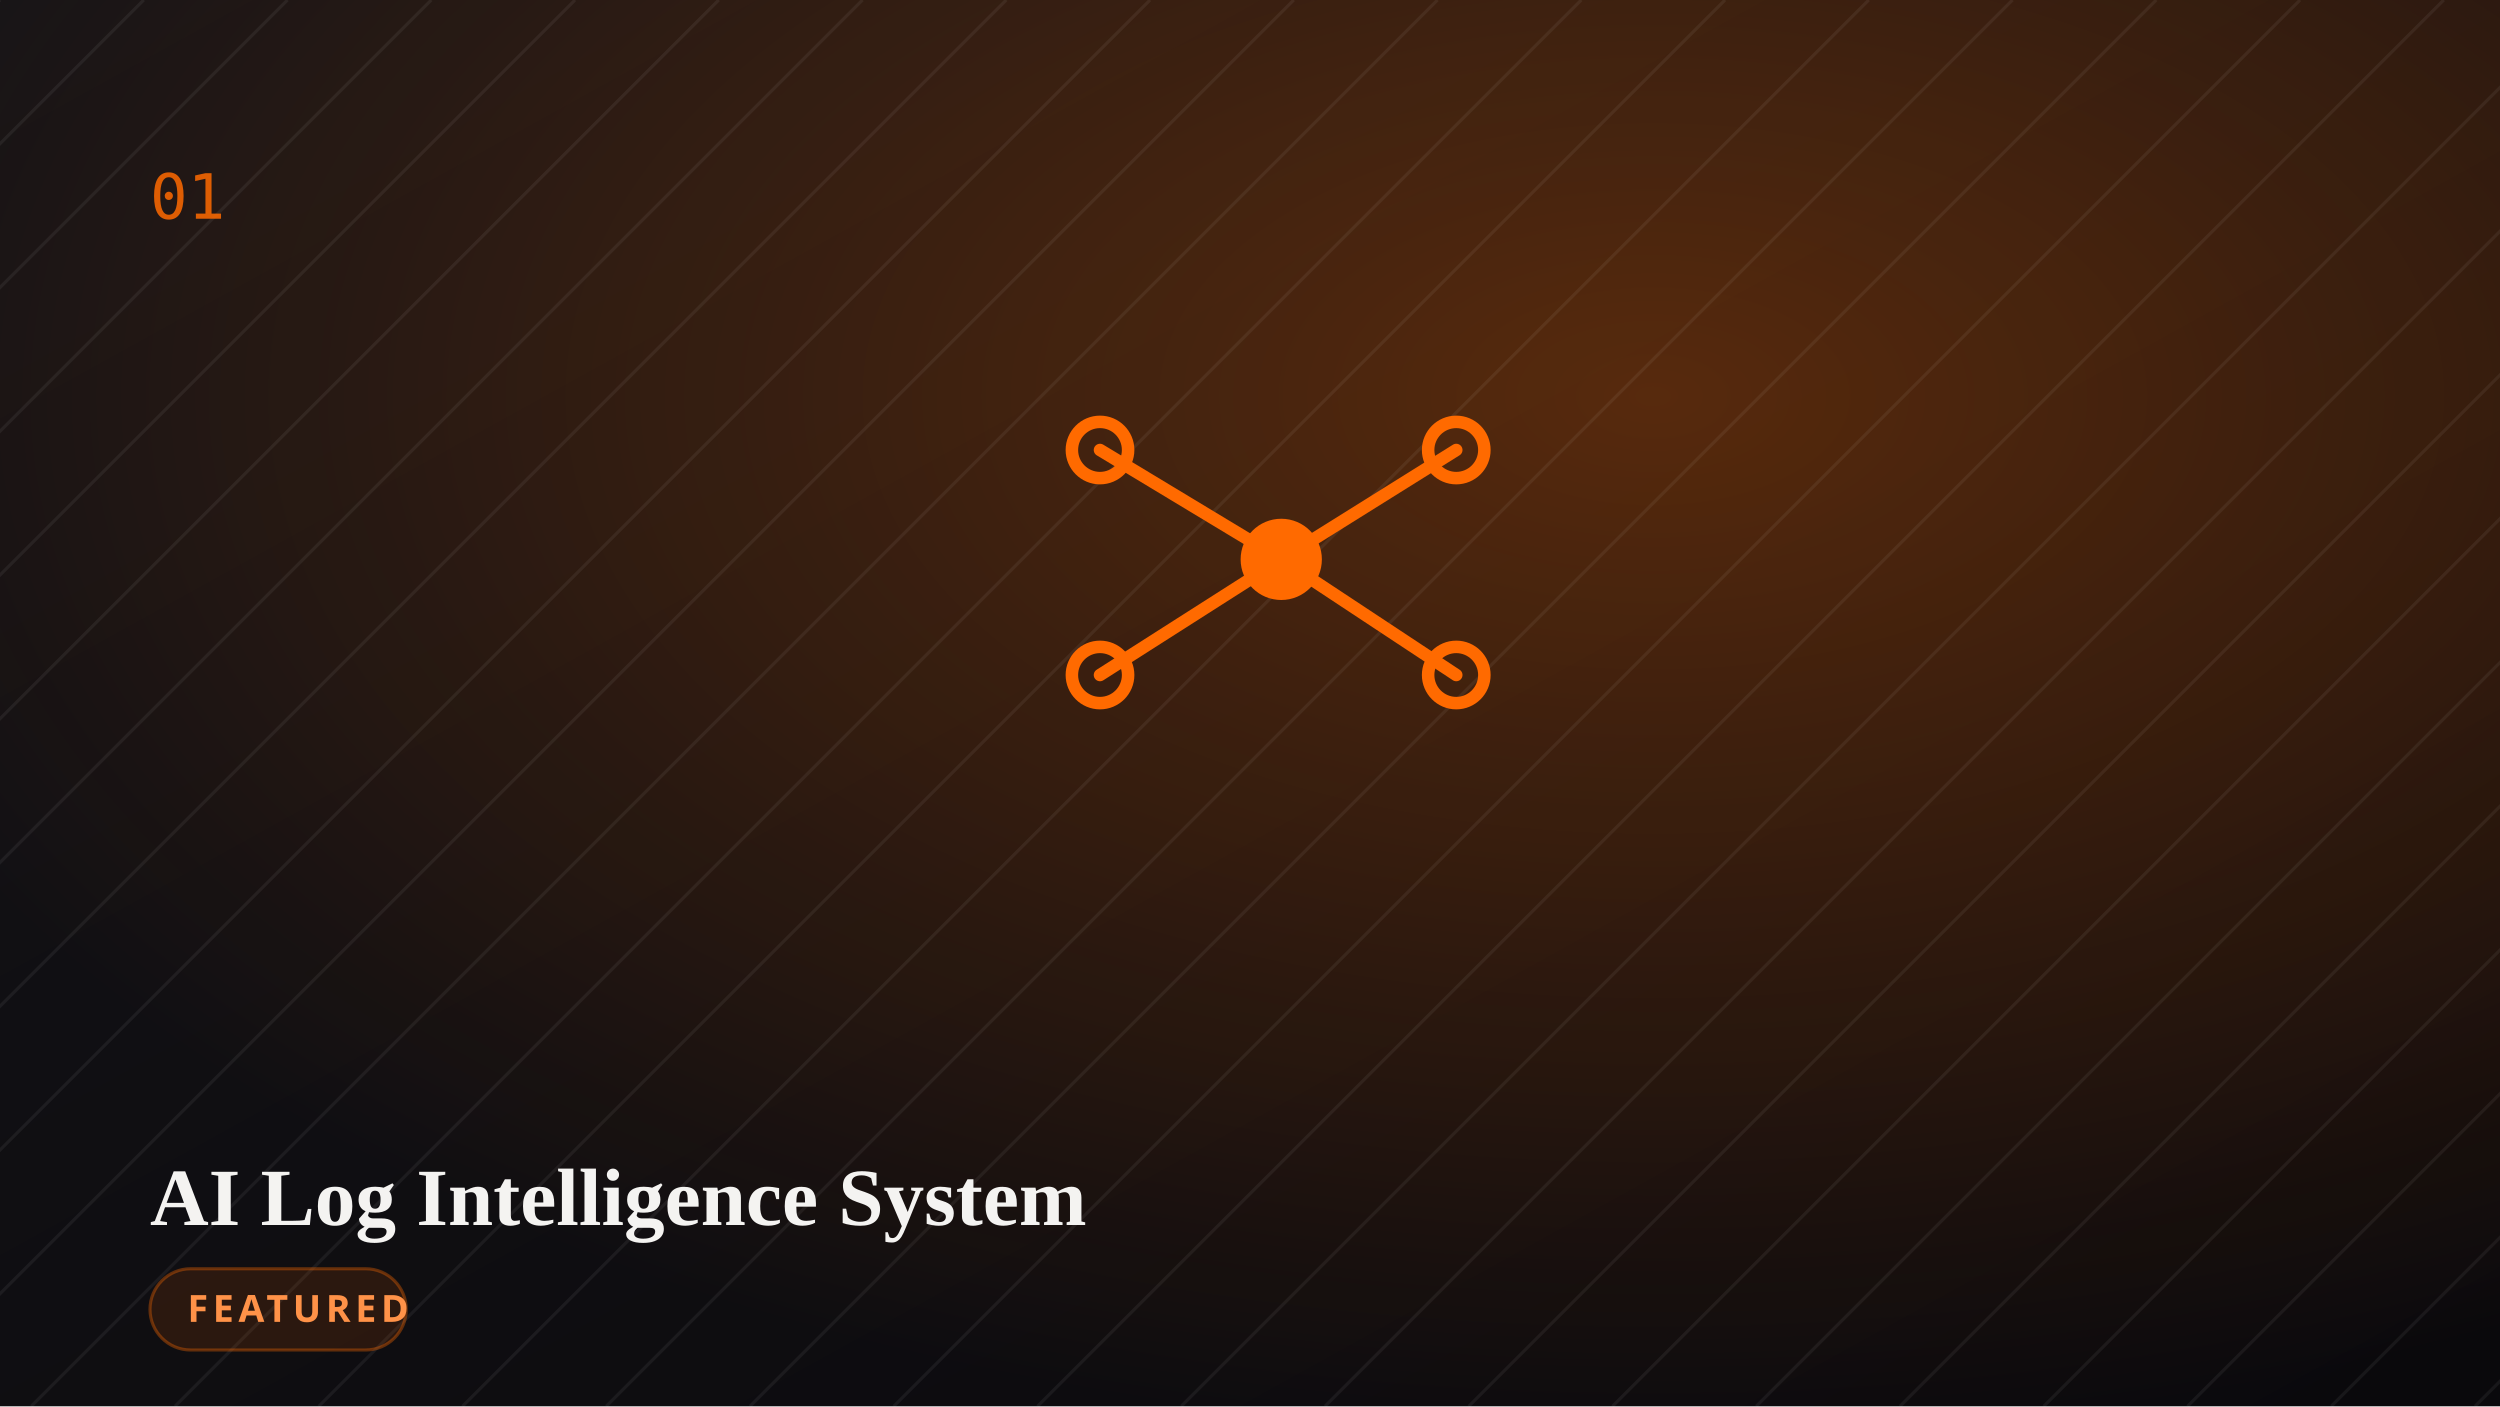
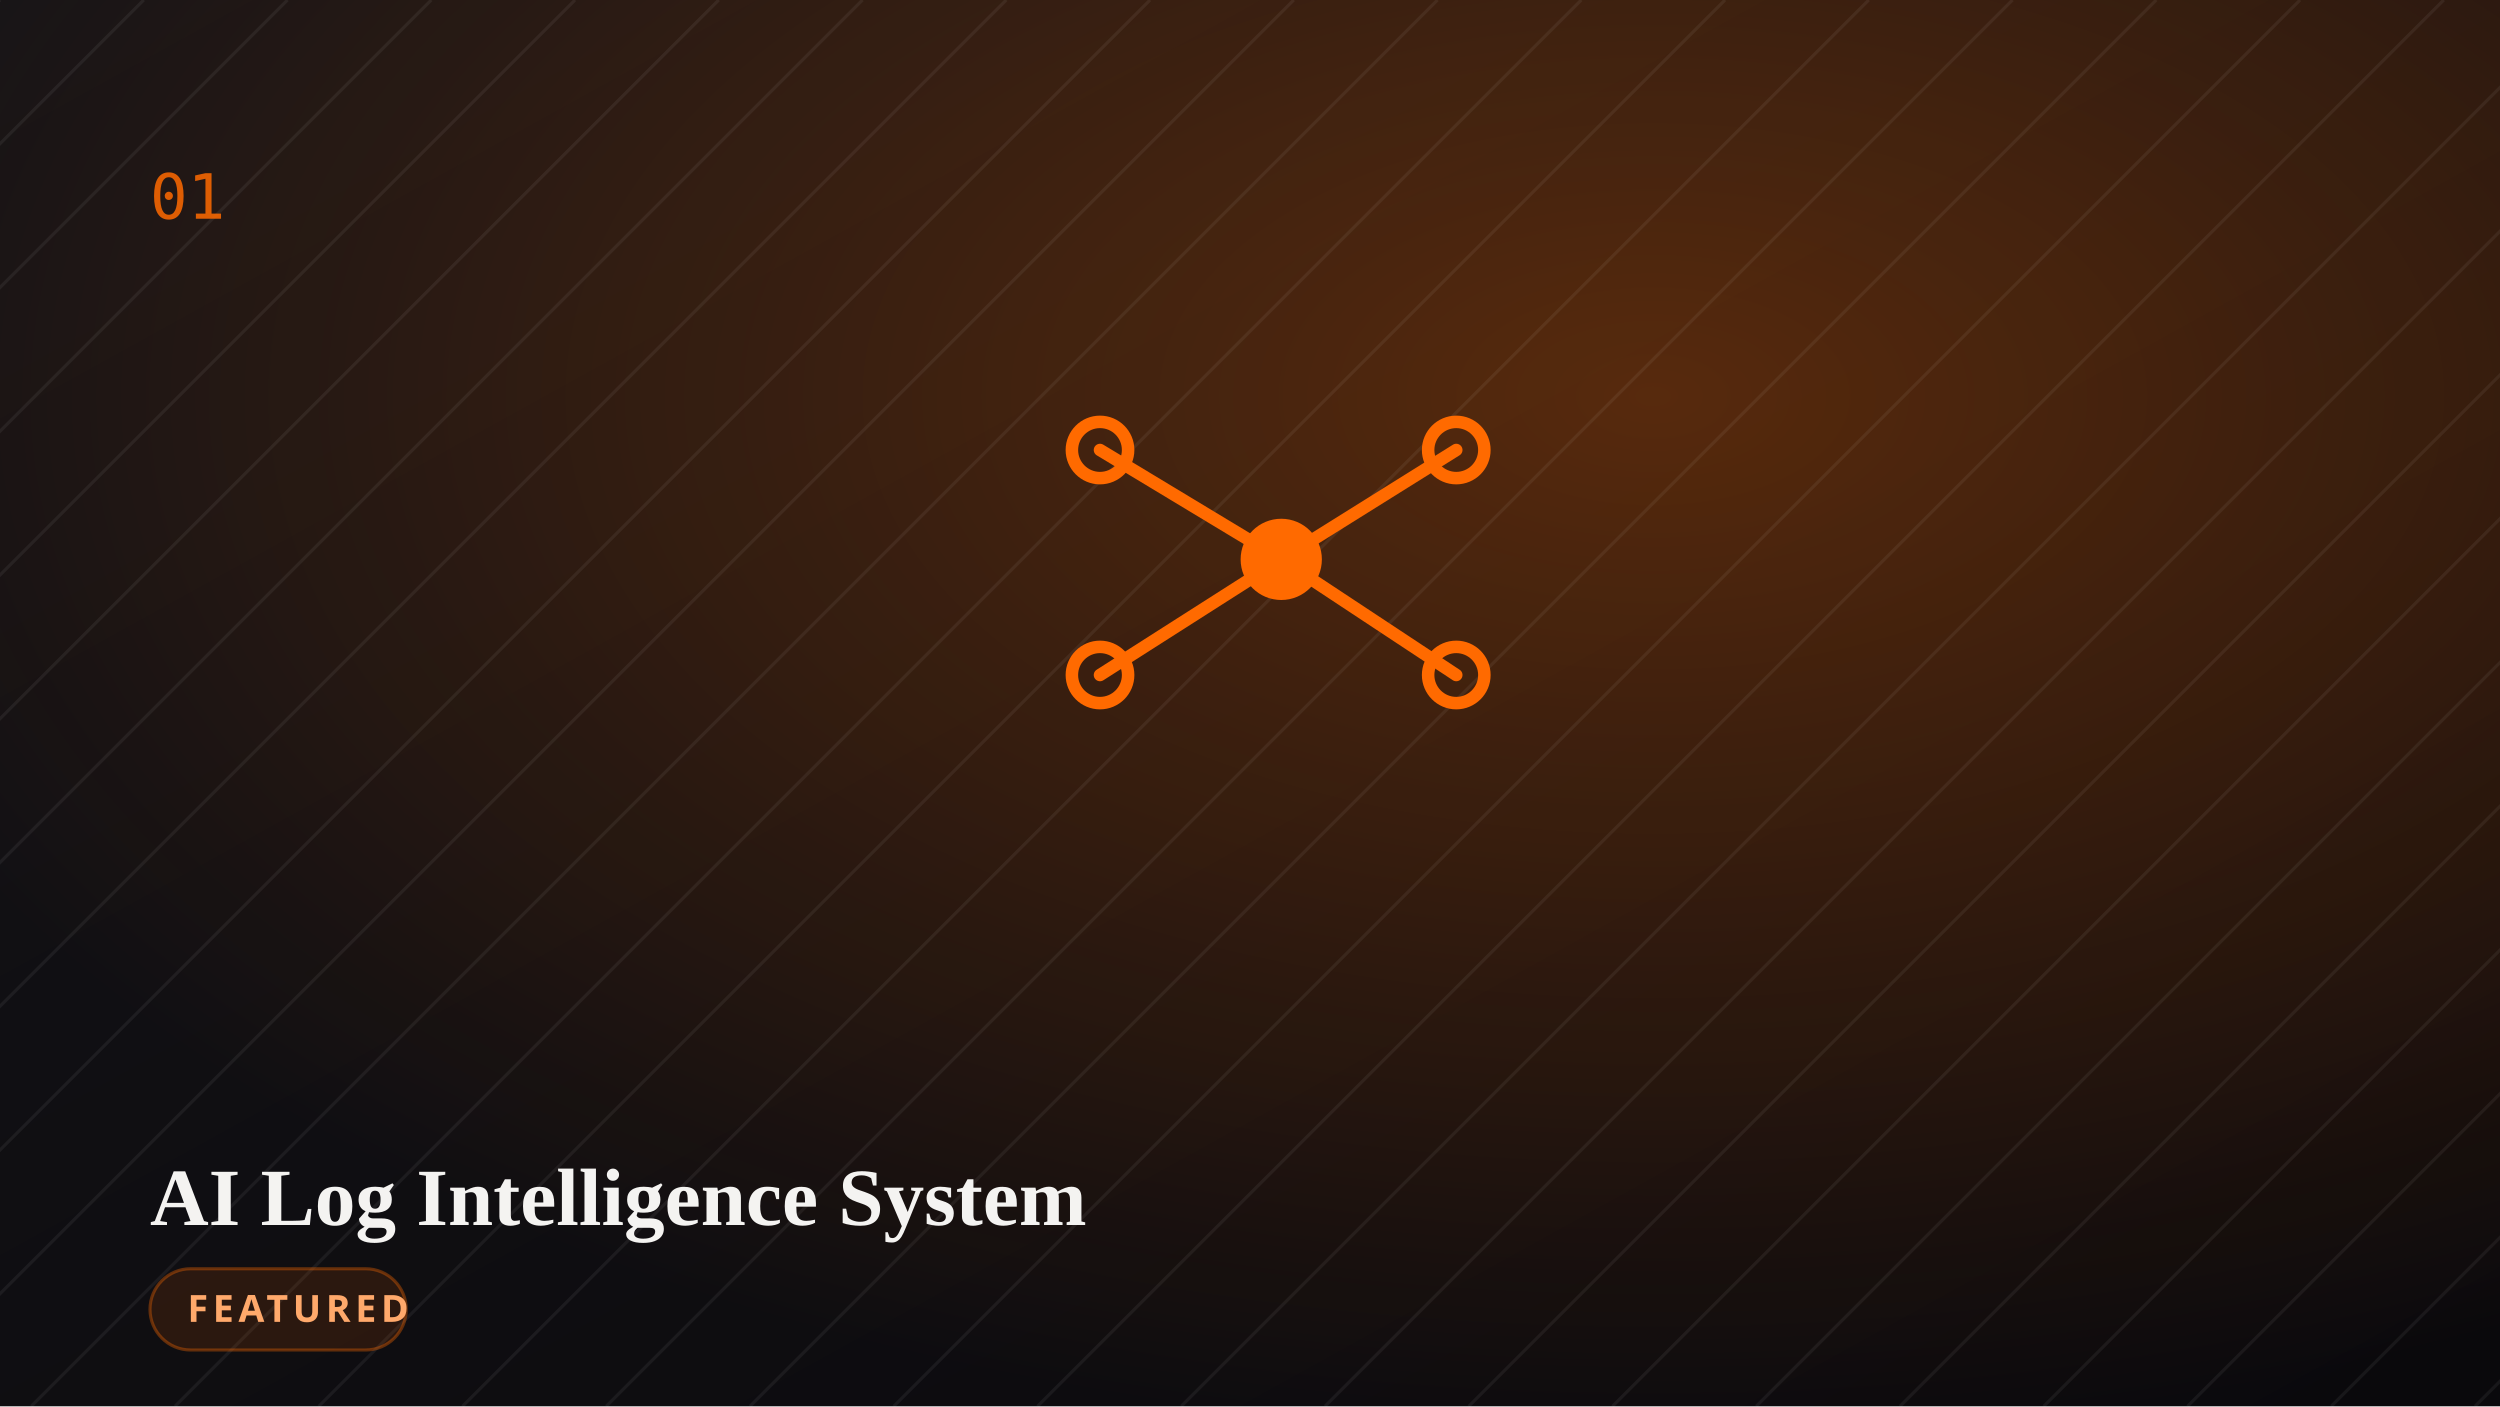
<svg xmlns="http://www.w3.org/2000/svg" width="800" height="450" viewBox="0 0 800 450" role="img" aria-label="AI Log Intelligence System">
  <defs>
    <linearGradient id="bg" x1="0" y1="0" x2="1" y2="1">
      <stop offset="0" stop-color="#141317" />
      <stop offset="1" stop-color="#0a090c" />
    </linearGradient>
    <radialGradient id="glow" cx="0.66" cy="0.28" r="0.75">
      <stop offset="0" stop-color="#ff6a00" stop-opacity="0.30" />
      <stop offset="1" stop-color="#ff6a00" stop-opacity="0" />
    </radialGradient>
  </defs>
  <rect width="800" height="450" fill="url(#bg)" />
  <rect width="800" height="450" fill="url(#glow)" />
  <g opacity="0.06" stroke="#ffffff" stroke-width="1">
    <line x1="0" y1="0" x2="-450" y2="450" />
    <line x1="46" y1="0" x2="-404" y2="450" />
    <line x1="92" y1="0" x2="-358" y2="450" />
    <line x1="138" y1="0" x2="-312" y2="450" />
    <line x1="184" y1="0" x2="-266" y2="450" />
    <line x1="230" y1="0" x2="-220" y2="450" />
    <line x1="276" y1="0" x2="-174" y2="450" />
    <line x1="322" y1="0" x2="-128" y2="450" />
    <line x1="368" y1="0" x2="-82" y2="450" />
    <line x1="414" y1="0" x2="-36" y2="450" />
    <line x1="460" y1="0" x2="10" y2="450" />
    <line x1="506" y1="0" x2="56" y2="450" />
    <line x1="552" y1="0" x2="102" y2="450" />
    <line x1="598" y1="0" x2="148" y2="450" />
    <line x1="644" y1="0" x2="194" y2="450" />
    <line x1="690" y1="0" x2="240" y2="450" />
    <line x1="736" y1="0" x2="286" y2="450" />
    <line x1="782" y1="0" x2="332" y2="450" />
    <line x1="828" y1="0" x2="378" y2="450" />
    <line x1="874" y1="0" x2="424" y2="450" />
    <line x1="920" y1="0" x2="470" y2="450" />
    <line x1="966" y1="0" x2="516" y2="450" />
    <line x1="1012" y1="0" x2="562" y2="450" />
    <line x1="1058" y1="0" x2="608" y2="450" />
    <line x1="1104" y1="0" x2="654" y2="450" />
    <line x1="1150" y1="0" x2="700" y2="450" />
    <line x1="1196" y1="0" x2="746" y2="450" />
    <line x1="1242" y1="0" x2="792" y2="450" />
    <line x1="1288" y1="0" x2="838" y2="450" />
  </g>
  <text x="48" y="70" font-family="'SF Mono',ui-monospace,Menlo,monospace" font-size="20" fill="#ff6a00" opacity="0.85">01</text>
  <g transform="translate(0,-6)">
    <g fill="none" stroke="#ff6a00" stroke-width="4" stroke-linecap="round" stroke-linejoin="round">
      <line x1="410" y1="185" x2="352" y2="150" />
      <line x1="410" y1="185" x2="352" y2="222" />
      <line x1="410" y1="185" x2="466" y2="150" />
      <line x1="410" y1="185" x2="466" y2="222" />
      <circle cx="352" cy="150" r="9" />
      <circle cx="352" cy="222" r="9" />
      <circle cx="466" cy="150" r="9" />
      <circle cx="466" cy="222" r="9" />
    </g>
    <circle cx="410" cy="185" r="13" fill="#ff6a00" />
  </g>
  <text x="48" y="392" font-family="Georgia,'Times New Roman',serif" font-weight="700" font-size="26" fill="#f4f3f1">AI Log Intelligence System</text>
  <rect x="48" y="406" width="82" height="26" rx="13" fill="#ff6a00" fill-opacity="0.12" stroke="#ff6a00" stroke-opacity="0.35" />
-   <text x="60" y="423" font-family="ui-sans-serif,system-ui,sans-serif" font-weight="600" font-size="12" letter-spacing="1.5" fill="#ff9248">FEATURED</text>
+   <text x="60" y="423" font-family="ui-sans-serif,system-ui,sans-serif" font-weight="600" font-size="12" letter-spacing="1.5" fill="#ffa96b">FEATURED</text>
</svg>
